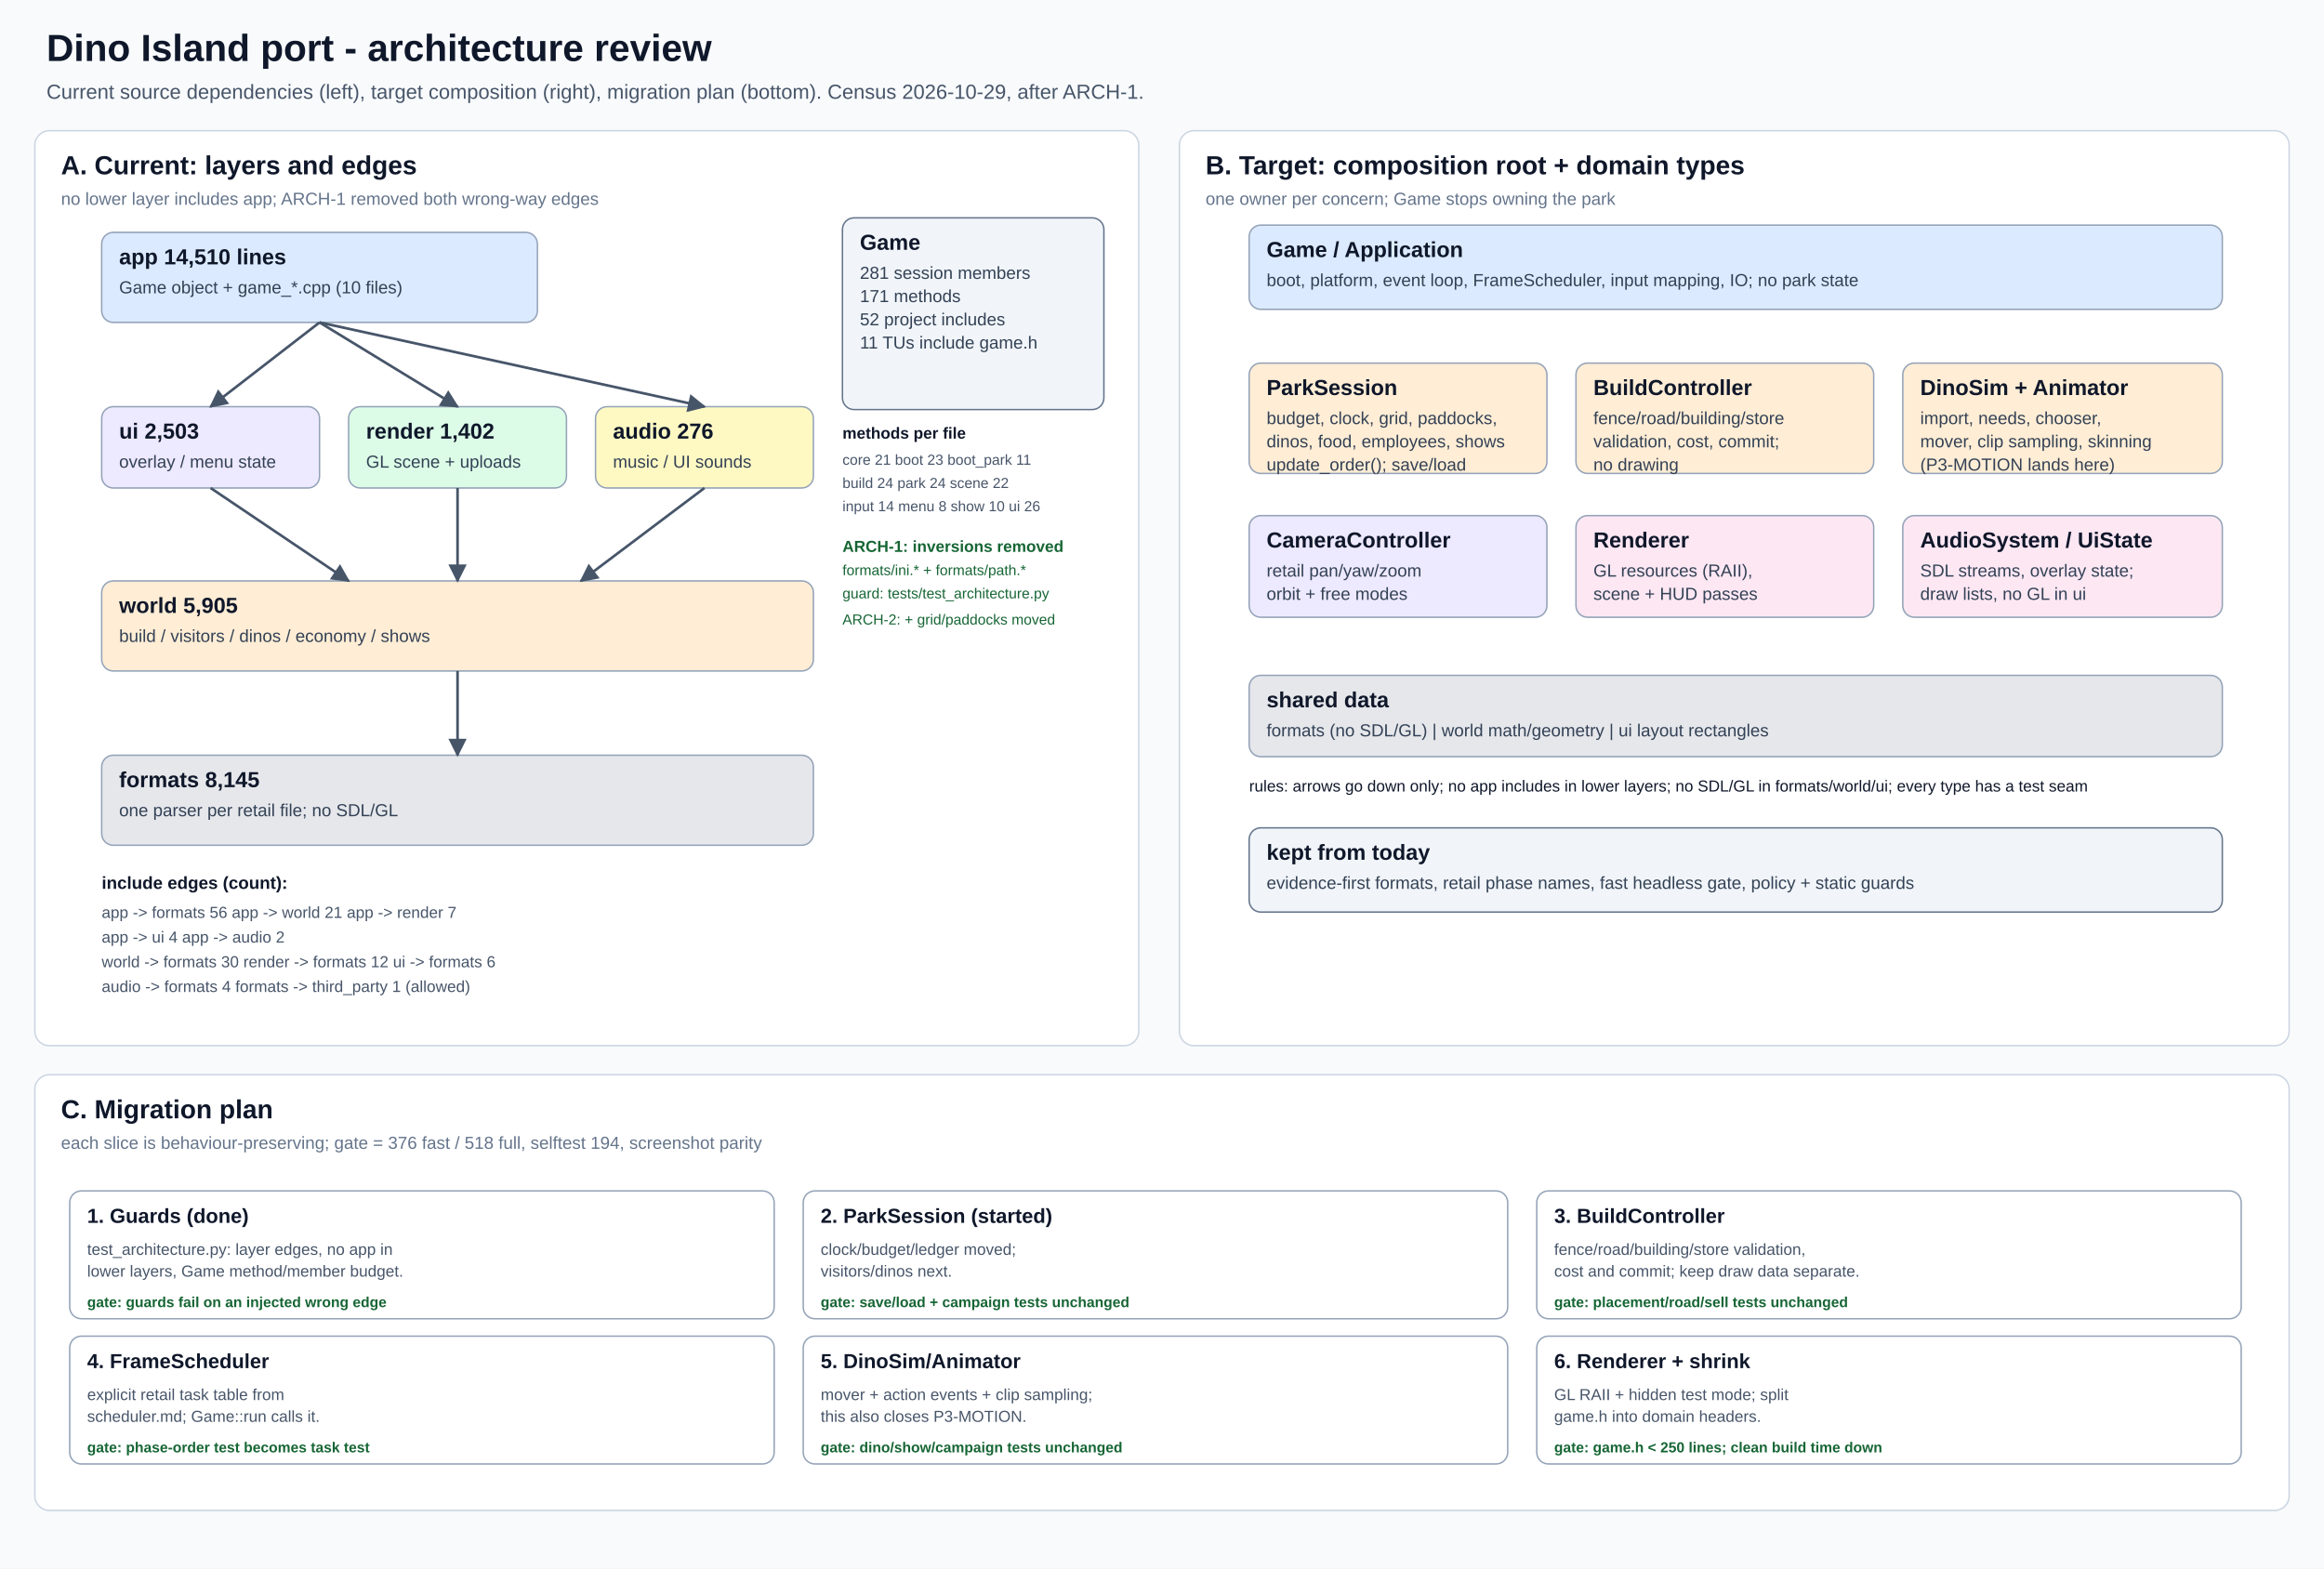
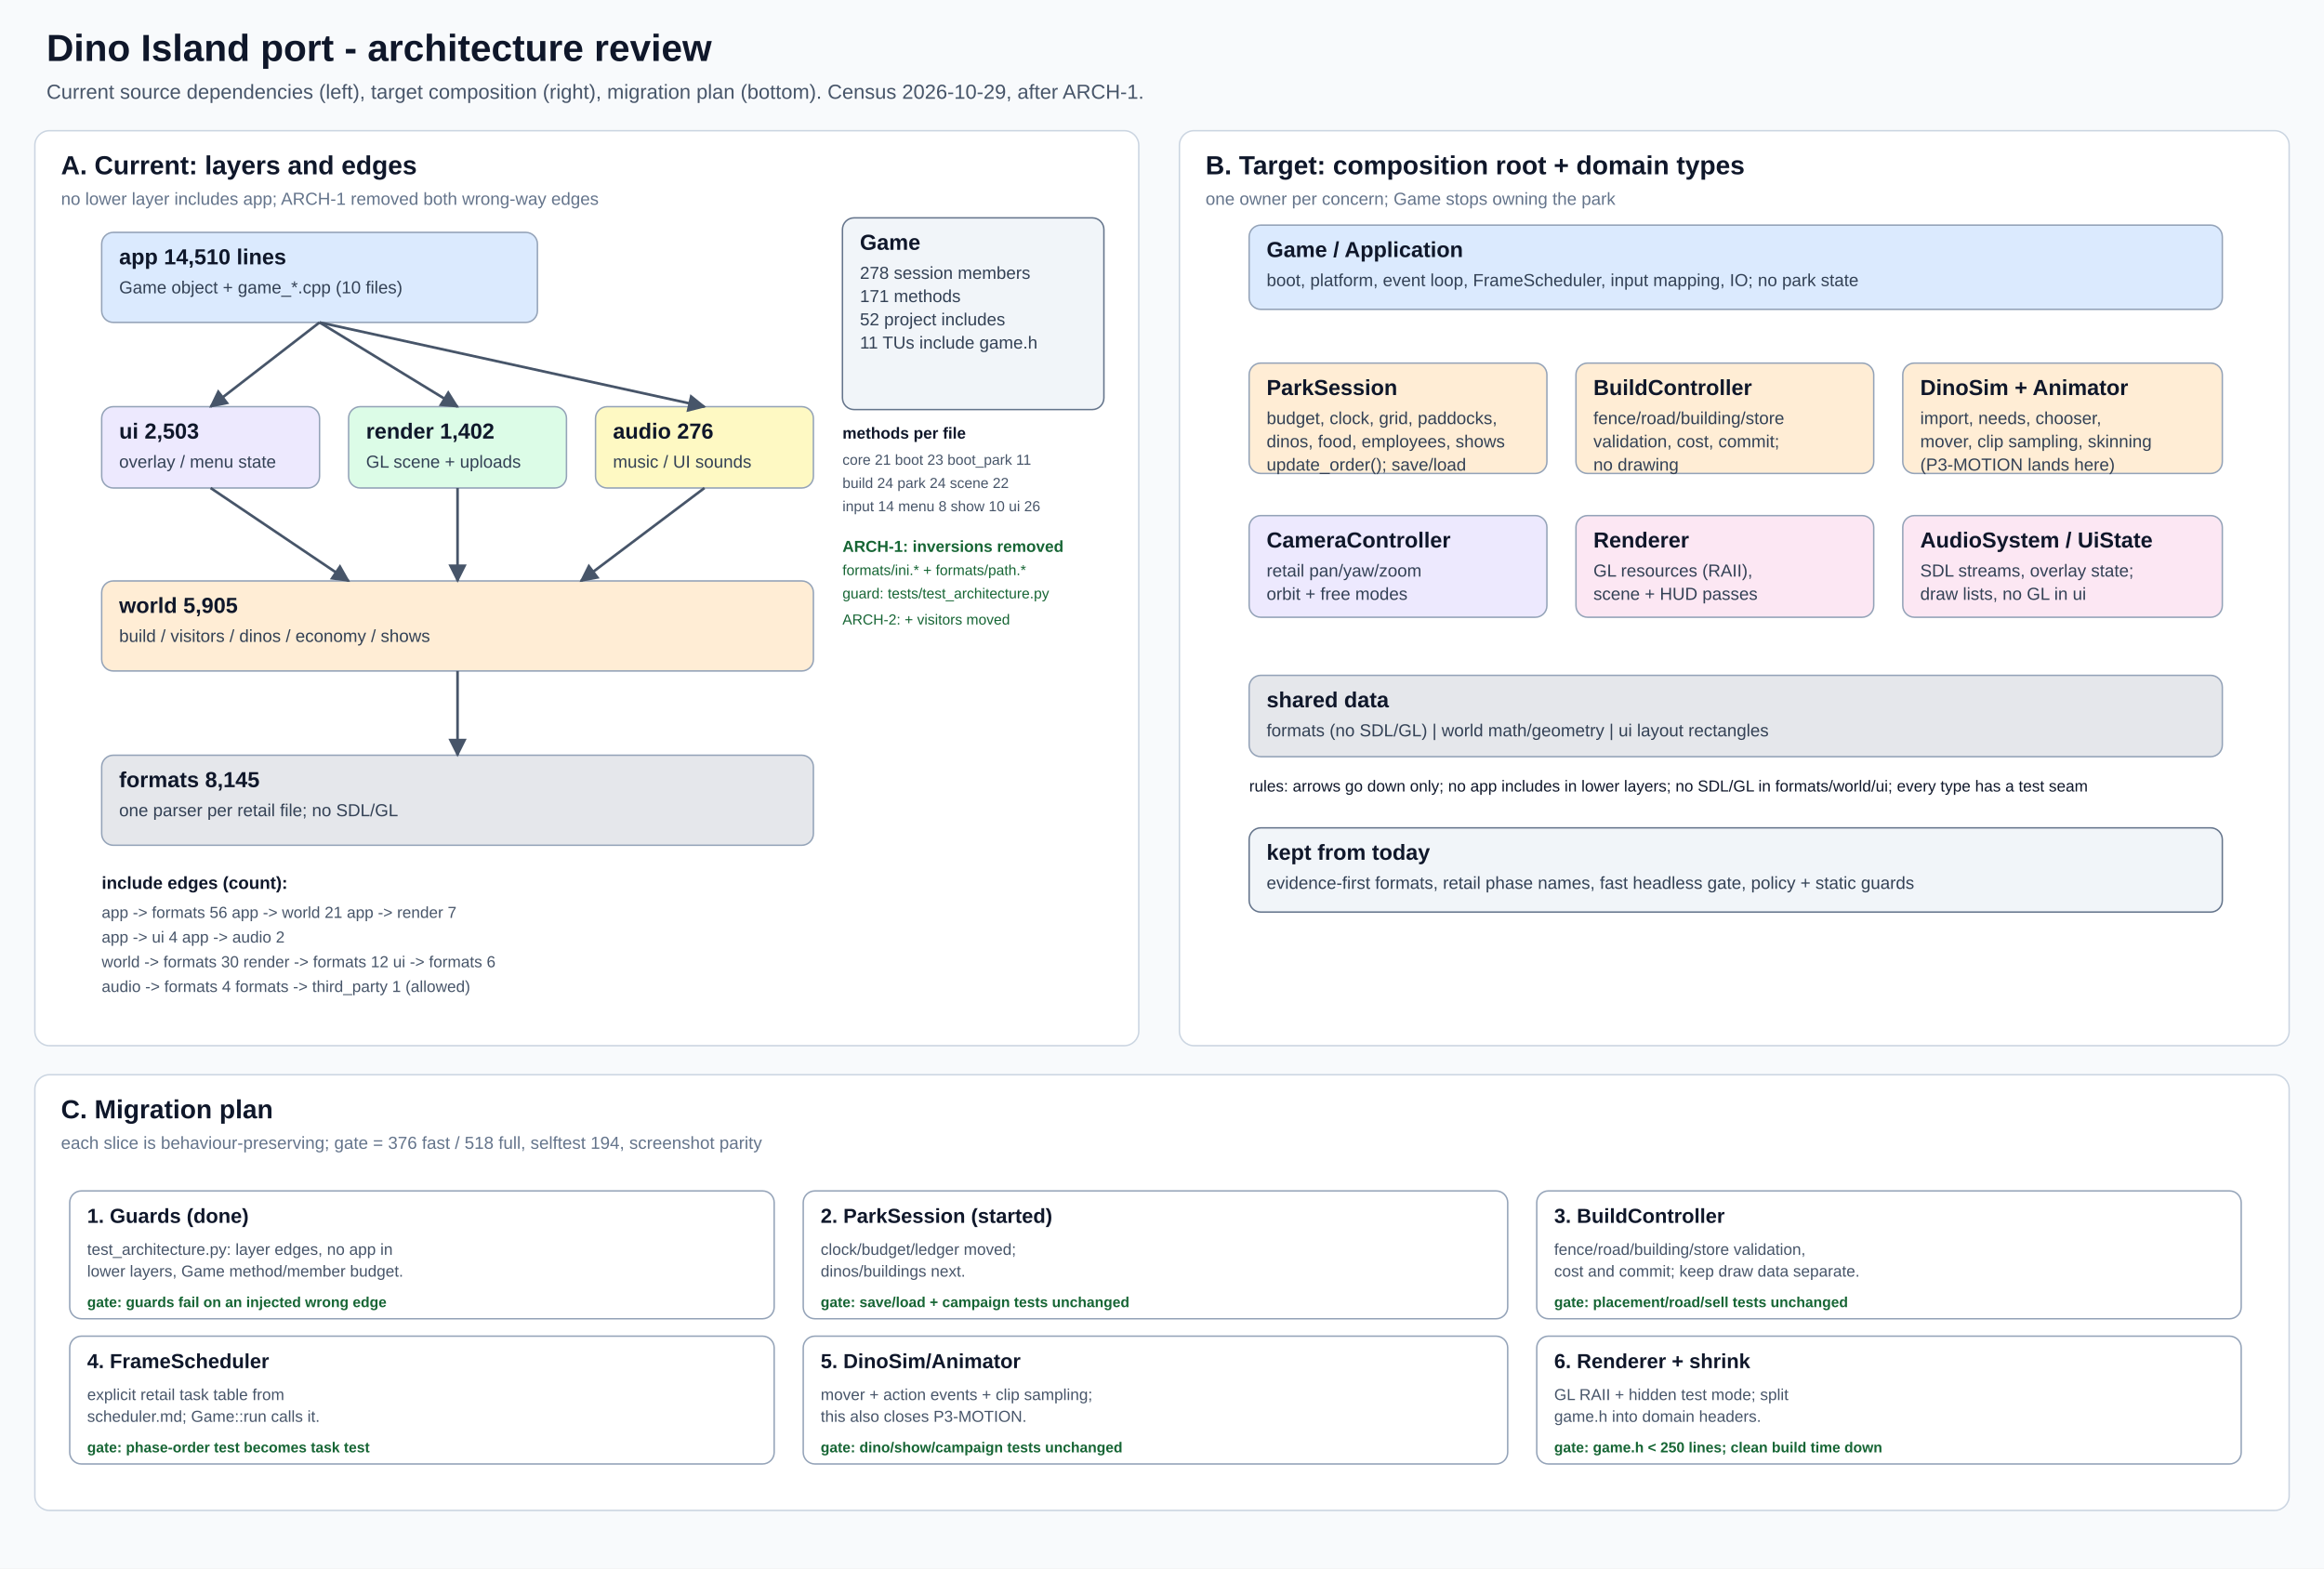
<svg xmlns="http://www.w3.org/2000/svg" width="1600" height="1080" viewBox="0 0 1600 1080" font-family="Segoe UI, Arial, sans-serif">
  <defs>
    <marker id="arrow" viewBox="0 0 10 10" refX="9" refY="5" markerWidth="7" markerHeight="7" orient="auto-start-reverse">
      <path d="M 0 0 L 10 5 L 0 10 z" fill="#475569" />
    </marker>
    <marker id="bad" viewBox="0 0 10 10" refX="9" refY="5" markerWidth="7" markerHeight="7" orient="auto-start-reverse">
      <path d="M 0 0 L 10 5 L 0 10 z" fill="#dc2626" />
    </marker>
  </defs>
  <rect width="1600" height="1080" fill="#f8fafc" />
  <text x="32" y="42" font-size="26" font-weight="700" fill="#0f172a">Dino Island port - architecture review</text>
  <text x="32" y="68" font-size="14" fill="#475569">Current source dependencies (left), target composition (right), migration plan (bottom). Census 2026-10-29, after ARCH-1.</text>
  <rect x="24" y="90" width="760" height="630" rx="10" fill="#ffffff" stroke="#cbd5e1" />
  <text x="42" y="120" font-size="18" font-weight="700" fill="#0f172a">A. Current: layers and edges</text>
  <text x="42" y="141" font-size="12" fill="#64748b">no lower layer includes app; ARCH-1 removed both wrong-way edges</text>
  <rect x="70" y="160" width="300" height="62" rx="8" fill="#dbeafe" stroke="#94a3b8" />
  <text x="82" y="182" font-size="15" font-weight="700" fill="#0f172a">app  14,510 lines</text>
  <text x="82" y="202" font-size="12" fill="#334155">Game object + game_*.cpp (10 files)</text>
  <rect x="70" y="280" width="150" height="56" rx="8" fill="#ede9fe" stroke="#94a3b8" />
  <text x="82" y="302" font-size="15" font-weight="700" fill="#0f172a">ui  2,503</text>
  <text x="82" y="322" font-size="12" fill="#334155">overlay / menu state</text>
  <rect x="240" y="280" width="150" height="56" rx="8" fill="#dcfce7" stroke="#94a3b8" />
  <text x="252" y="302" font-size="15" font-weight="700" fill="#0f172a">render  1,402</text>
  <text x="252" y="322" font-size="12" fill="#334155">GL scene + uploads</text>
  <rect x="410" y="280" width="150" height="56" rx="8" fill="#fef9c3" stroke="#94a3b8" />
  <text x="422" y="302" font-size="15" font-weight="700" fill="#0f172a">audio  276</text>
  <text x="422" y="322" font-size="12" fill="#334155">music / UI sounds</text>
  <rect x="70" y="400" width="490" height="62" rx="8" fill="#ffedd5" stroke="#94a3b8" />
  <text x="82" y="422" font-size="15" font-weight="700" fill="#0f172a">world  5,905</text>
  <text x="82" y="442" font-size="12" fill="#334155">build / visitors / dinos / economy / shows</text>
  <rect x="70" y="520" width="490" height="62" rx="8" fill="#e5e7eb" stroke="#94a3b8" />
  <text x="82" y="542" font-size="15" font-weight="700" fill="#0f172a">formats  8,145</text>
  <text x="82" y="562" font-size="12" fill="#334155">one parser per retail file; no SDL/GL</text>
  <path d="M 220 222 L 145 280" fill="none" stroke="#475569" stroke-width="1.8" marker-end="url(#arrow)" />
  <path d="M 220 222 L 315 280" fill="none" stroke="#475569" stroke-width="1.8" marker-end="url(#arrow)" />
  <path d="M 220 222 L 485 280" fill="none" stroke="#475569" stroke-width="1.8" marker-end="url(#arrow)" />
  <path d="M 145 336 L 240 400" fill="none" stroke="#475569" stroke-width="1.8" marker-end="url(#arrow)" />
  <path d="M 315 336 L 315 400" fill="none" stroke="#475569" stroke-width="1.8" marker-end="url(#arrow)" />
  <path d="M 485 336 L 400 400" fill="none" stroke="#475569" stroke-width="1.8" marker-end="url(#arrow)" />
  <path d="M 315 462 L 315 520" fill="none" stroke="#475569" stroke-width="1.8" marker-end="url(#arrow)" />
  <text x="580" y="380" font-size="11" fill="#166534" text-anchor="start" font-weight="600">ARCH-1: inversions removed</text>
  <text x="580" y="396" font-size="10" fill="#166534" text-anchor="start" font-weight="400">formats/ini.* + formats/path.*</text>
  <text x="580" y="412" font-size="10" fill="#166534" text-anchor="start" font-weight="400">guard: tests/test_architecture.py</text>
-   <text x="580" y="430" font-size="10" fill="#166534" text-anchor="start" font-weight="400">ARCH-2: + grid/paddocks moved</text>
+   <text x="580" y="430" font-size="10" fill="#166534" text-anchor="start" font-weight="400">ARCH-2: + visitors moved</text>
  <text x="70" y="612" font-size="12" fill="#0f172a" text-anchor="start" font-weight="600">include edges (count):</text>
  <text x="70" y="632" font-size="11" fill="#475569" text-anchor="start" font-weight="400">app -&gt; formats 56    app -&gt; world 21    app -&gt; render 7</text>
  <text x="70" y="649" font-size="11" fill="#475569" text-anchor="start" font-weight="400">app -&gt; ui 4    app -&gt; audio 2</text>
  <text x="70" y="666" font-size="11" fill="#475569" text-anchor="start" font-weight="400">world -&gt; formats 30    render -&gt; formats 12    ui -&gt; formats 6</text>
  <text x="70" y="683" font-size="11" fill="#475569" text-anchor="start" font-weight="400">audio -&gt; formats 4    formats -&gt; third_party 1 (allowed)</text>
  <rect x="580" y="150" width="180" height="132" rx="8" fill="#f1f5f9" stroke="#64748b" />
  <text x="592" y="172" font-size="15" font-weight="700" fill="#0f172a">Game</text>
-   <text x="592" y="192" font-size="12" fill="#334155">281 session members</text>
+   <text x="592" y="192" font-size="12" fill="#334155">278 session members</text>
  <text x="592" y="208" font-size="12" fill="#334155">171 methods</text>
  <text x="592" y="224" font-size="12" fill="#334155">52 project includes</text>
  <text x="592" y="240" font-size="12" fill="#334155">11 TUs include game.h</text>
  <text x="580" y="302" font-size="11" fill="#0f172a" text-anchor="start" font-weight="600">methods per file</text>
  <text x="580" y="320" font-size="10" fill="#475569" text-anchor="start" font-weight="400">core 21   boot 23   boot_park 11</text>
  <text x="580" y="336" font-size="10" fill="#475569" text-anchor="start" font-weight="400">build 24   park 24   scene 22</text>
  <text x="580" y="352" font-size="10" fill="#475569" text-anchor="start" font-weight="400">input 14   menu 8   show 10   ui 26</text>
  <rect x="812" y="90" width="764" height="630" rx="10" fill="#ffffff" stroke="#cbd5e1" />
  <text x="830" y="120" font-size="18" font-weight="700" fill="#0f172a">B. Target: composition root + domain types</text>
  <text x="830" y="141" font-size="12" fill="#64748b">one owner per concern; Game stops owning the park</text>
  <rect x="860" y="155" width="670" height="58" rx="8" fill="#dbeafe" stroke="#94a3b8" />
  <text x="872" y="177" font-size="15" font-weight="700" fill="#0f172a">Game / Application</text>
  <text x="872" y="197" font-size="12" fill="#334155">boot, platform, event loop, FrameScheduler, input mapping, IO; no park state</text>
  <rect x="860" y="250" width="205" height="76" rx="8" fill="#ffedd5" stroke="#94a3b8" />
  <text x="872" y="272" font-size="15" font-weight="700" fill="#0f172a">ParkSession</text>
  <text x="872" y="292" font-size="12" fill="#334155">budget, clock, grid, paddocks,</text>
  <text x="872" y="308" font-size="12" fill="#334155">dinos, food, employees, shows</text>
  <text x="872" y="324" font-size="12" fill="#334155">update_order(); save/load</text>
  <rect x="1085" y="250" width="205" height="76" rx="8" fill="#ffedd5" stroke="#94a3b8" />
  <text x="1097" y="272" font-size="15" font-weight="700" fill="#0f172a">BuildController</text>
  <text x="1097" y="292" font-size="12" fill="#334155">fence/road/building/store</text>
  <text x="1097" y="308" font-size="12" fill="#334155">validation, cost, commit;</text>
  <text x="1097" y="324" font-size="12" fill="#334155">no drawing</text>
  <rect x="1310" y="250" width="220" height="76" rx="8" fill="#ffedd5" stroke="#94a3b8" />
  <text x="1322" y="272" font-size="15" font-weight="700" fill="#0f172a">DinoSim + Animator</text>
  <text x="1322" y="292" font-size="12" fill="#334155">import, needs, chooser,</text>
  <text x="1322" y="308" font-size="12" fill="#334155">mover, clip sampling, skinning</text>
  <text x="1322" y="324" font-size="12" fill="#334155">(P3-MOTION lands here)</text>
  <rect x="860" y="355" width="205" height="70" rx="8" fill="#ede9fe" stroke="#94a3b8" />
  <text x="872" y="377" font-size="15" font-weight="700" fill="#0f172a">CameraController</text>
  <text x="872" y="397" font-size="12" fill="#334155">retail pan/yaw/zoom</text>
  <text x="872" y="413" font-size="12" fill="#334155">orbit + free modes</text>
  <rect x="1085" y="355" width="205" height="70" rx="8" fill="#fce7f3" stroke="#94a3b8" />
  <text x="1097" y="377" font-size="15" font-weight="700" fill="#0f172a">Renderer</text>
  <text x="1097" y="397" font-size="12" fill="#334155">GL resources (RAII),</text>
  <text x="1097" y="413" font-size="12" fill="#334155">scene + HUD passes</text>
  <rect x="1310" y="355" width="220" height="70" rx="8" fill="#fce7f3" stroke="#94a3b8" />
  <text x="1322" y="377" font-size="15" font-weight="700" fill="#0f172a">AudioSystem / UiState</text>
  <text x="1322" y="397" font-size="12" fill="#334155">SDL streams, overlay state;</text>
  <text x="1322" y="413" font-size="12" fill="#334155">draw lists, no GL in ui</text>
  <rect x="860" y="465" width="670" height="56" rx="8" fill="#e5e7eb" stroke="#94a3b8" />
  <text x="872" y="487" font-size="15" font-weight="700" fill="#0f172a">shared data</text>
  <text x="872" y="507" font-size="12" fill="#334155">formats (no SDL/GL)   |   world math/geometry   |   ui layout rectangles</text>
  <text x="860" y="545" font-size="11" fill="#0f172a" text-anchor="start" font-weight="400">rules: arrows go down only; no app includes in lower layers; no SDL/GL in formats/world/ui; every type has a test seam</text>
  <rect x="860" y="570" width="670" height="58" rx="8" fill="#f1f5f9" stroke="#64748b" />
  <text x="872" y="592" font-size="15" font-weight="700" fill="#0f172a">kept from today</text>
  <text x="872" y="612" font-size="12" fill="#334155">evidence-first formats, retail phase names, fast headless gate, policy + static guards</text>
  <rect x="24" y="740" width="1552" height="300" rx="10" fill="#ffffff" stroke="#cbd5e1" />
  <text x="42" y="770" font-size="18" font-weight="700" fill="#0f172a">C. Migration plan</text>
  <text x="42" y="791" font-size="12" fill="#64748b">each slice is behaviour-preserving; gate = 376 fast / 518 full, selftest 194, screenshot parity</text>
  <rect x="48" y="820" width="485" height="88" rx="8" fill="#ffffff" stroke="#94a3b8" />
  <text x="60" y="842" font-size="14" font-weight="700" fill="#0f172a">1. Guards (done)</text>
  <text x="60" y="864" font-size="11" fill="#475569" text-anchor="start" font-weight="400">test_architecture.py: layer edges, no app in</text>
  <text x="60" y="879" font-size="11" fill="#475569" text-anchor="start" font-weight="400">lower layers, Game method/member budget.</text>
  <text x="60" y="900" font-size="10" fill="#166534" text-anchor="start" font-weight="600">gate: guards fail on an injected wrong edge</text>
  <rect x="553" y="820" width="485" height="88" rx="8" fill="#ffffff" stroke="#94a3b8" />
  <text x="565" y="842" font-size="14" font-weight="700" fill="#0f172a">2. ParkSession (started)</text>
  <text x="565" y="864" font-size="11" fill="#475569" text-anchor="start" font-weight="400">clock/budget/ledger moved;</text>
-   <text x="565" y="879" font-size="11" fill="#475569" text-anchor="start" font-weight="400">visitors/dinos next.</text>
+   <text x="565" y="879" font-size="11" fill="#475569" text-anchor="start" font-weight="400">dinos/buildings next.</text>
  <text x="565" y="900" font-size="10" fill="#166534" text-anchor="start" font-weight="600">gate: save/load + campaign tests unchanged</text>
  <rect x="1058" y="820" width="485" height="88" rx="8" fill="#ffffff" stroke="#94a3b8" />
  <text x="1070" y="842" font-size="14" font-weight="700" fill="#0f172a">3. BuildController</text>
  <text x="1070" y="864" font-size="11" fill="#475569" text-anchor="start" font-weight="400">fence/road/building/store validation,</text>
  <text x="1070" y="879" font-size="11" fill="#475569" text-anchor="start" font-weight="400">cost and commit; keep draw data separate.</text>
  <text x="1070" y="900" font-size="10" fill="#166534" text-anchor="start" font-weight="600">gate: placement/road/sell tests unchanged</text>
  <rect x="48" y="920" width="485" height="88" rx="8" fill="#ffffff" stroke="#94a3b8" />
  <text x="60" y="942" font-size="14" font-weight="700" fill="#0f172a">4. FrameScheduler</text>
  <text x="60" y="964" font-size="11" fill="#475569" text-anchor="start" font-weight="400">explicit retail task table from</text>
  <text x="60" y="979" font-size="11" fill="#475569" text-anchor="start" font-weight="400">scheduler.md; Game::run calls it.</text>
  <text x="60" y="1000" font-size="10" fill="#166534" text-anchor="start" font-weight="600">gate: phase-order test becomes task test</text>
  <rect x="553" y="920" width="485" height="88" rx="8" fill="#ffffff" stroke="#94a3b8" />
  <text x="565" y="942" font-size="14" font-weight="700" fill="#0f172a">5. DinoSim/Animator</text>
  <text x="565" y="964" font-size="11" fill="#475569" text-anchor="start" font-weight="400">mover + action events + clip sampling;</text>
  <text x="565" y="979" font-size="11" fill="#475569" text-anchor="start" font-weight="400">this also closes P3-MOTION.</text>
  <text x="565" y="1000" font-size="10" fill="#166534" text-anchor="start" font-weight="600">gate: dino/show/campaign tests unchanged</text>
  <rect x="1058" y="920" width="485" height="88" rx="8" fill="#ffffff" stroke="#94a3b8" />
  <text x="1070" y="942" font-size="14" font-weight="700" fill="#0f172a">6. Renderer + shrink</text>
  <text x="1070" y="964" font-size="11" fill="#475569" text-anchor="start" font-weight="400">GL RAII + hidden test mode; split</text>
  <text x="1070" y="979" font-size="11" fill="#475569" text-anchor="start" font-weight="400">game.h into domain headers.</text>
  <text x="1070" y="1000" font-size="10" fill="#166534" text-anchor="start" font-weight="600">gate: game.h &lt; 250 lines; clean build time down</text>
</svg>
